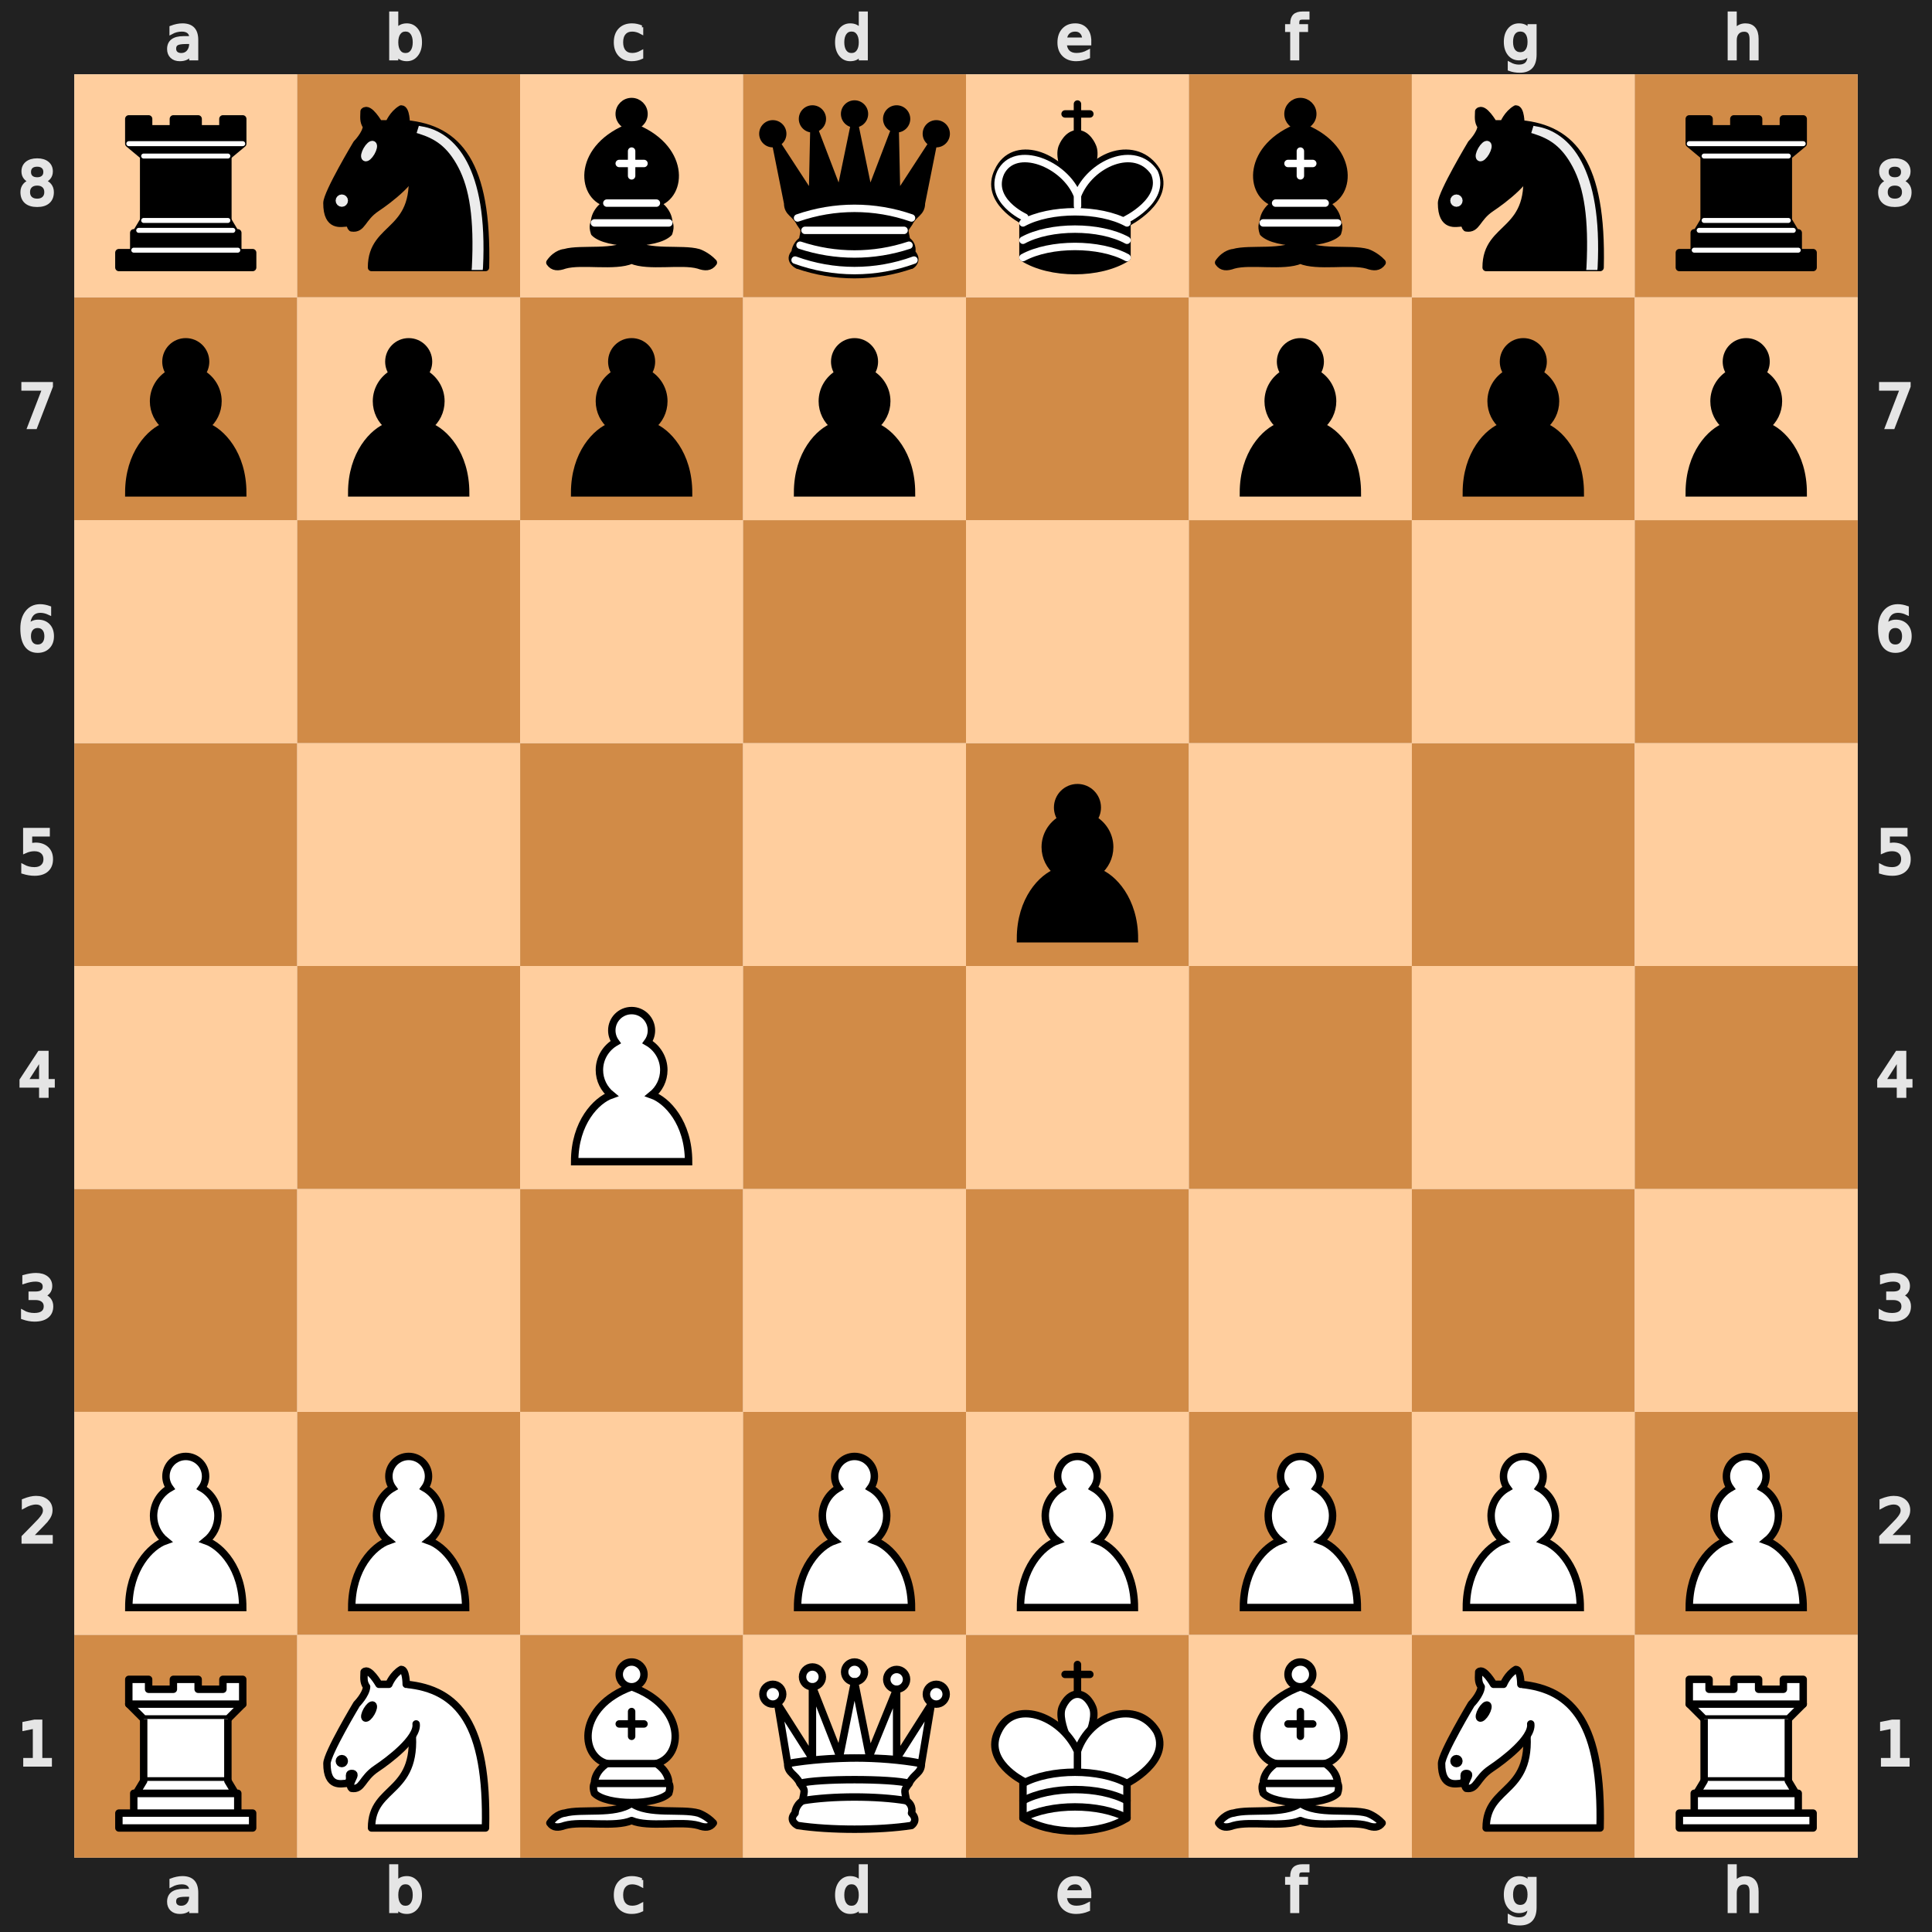
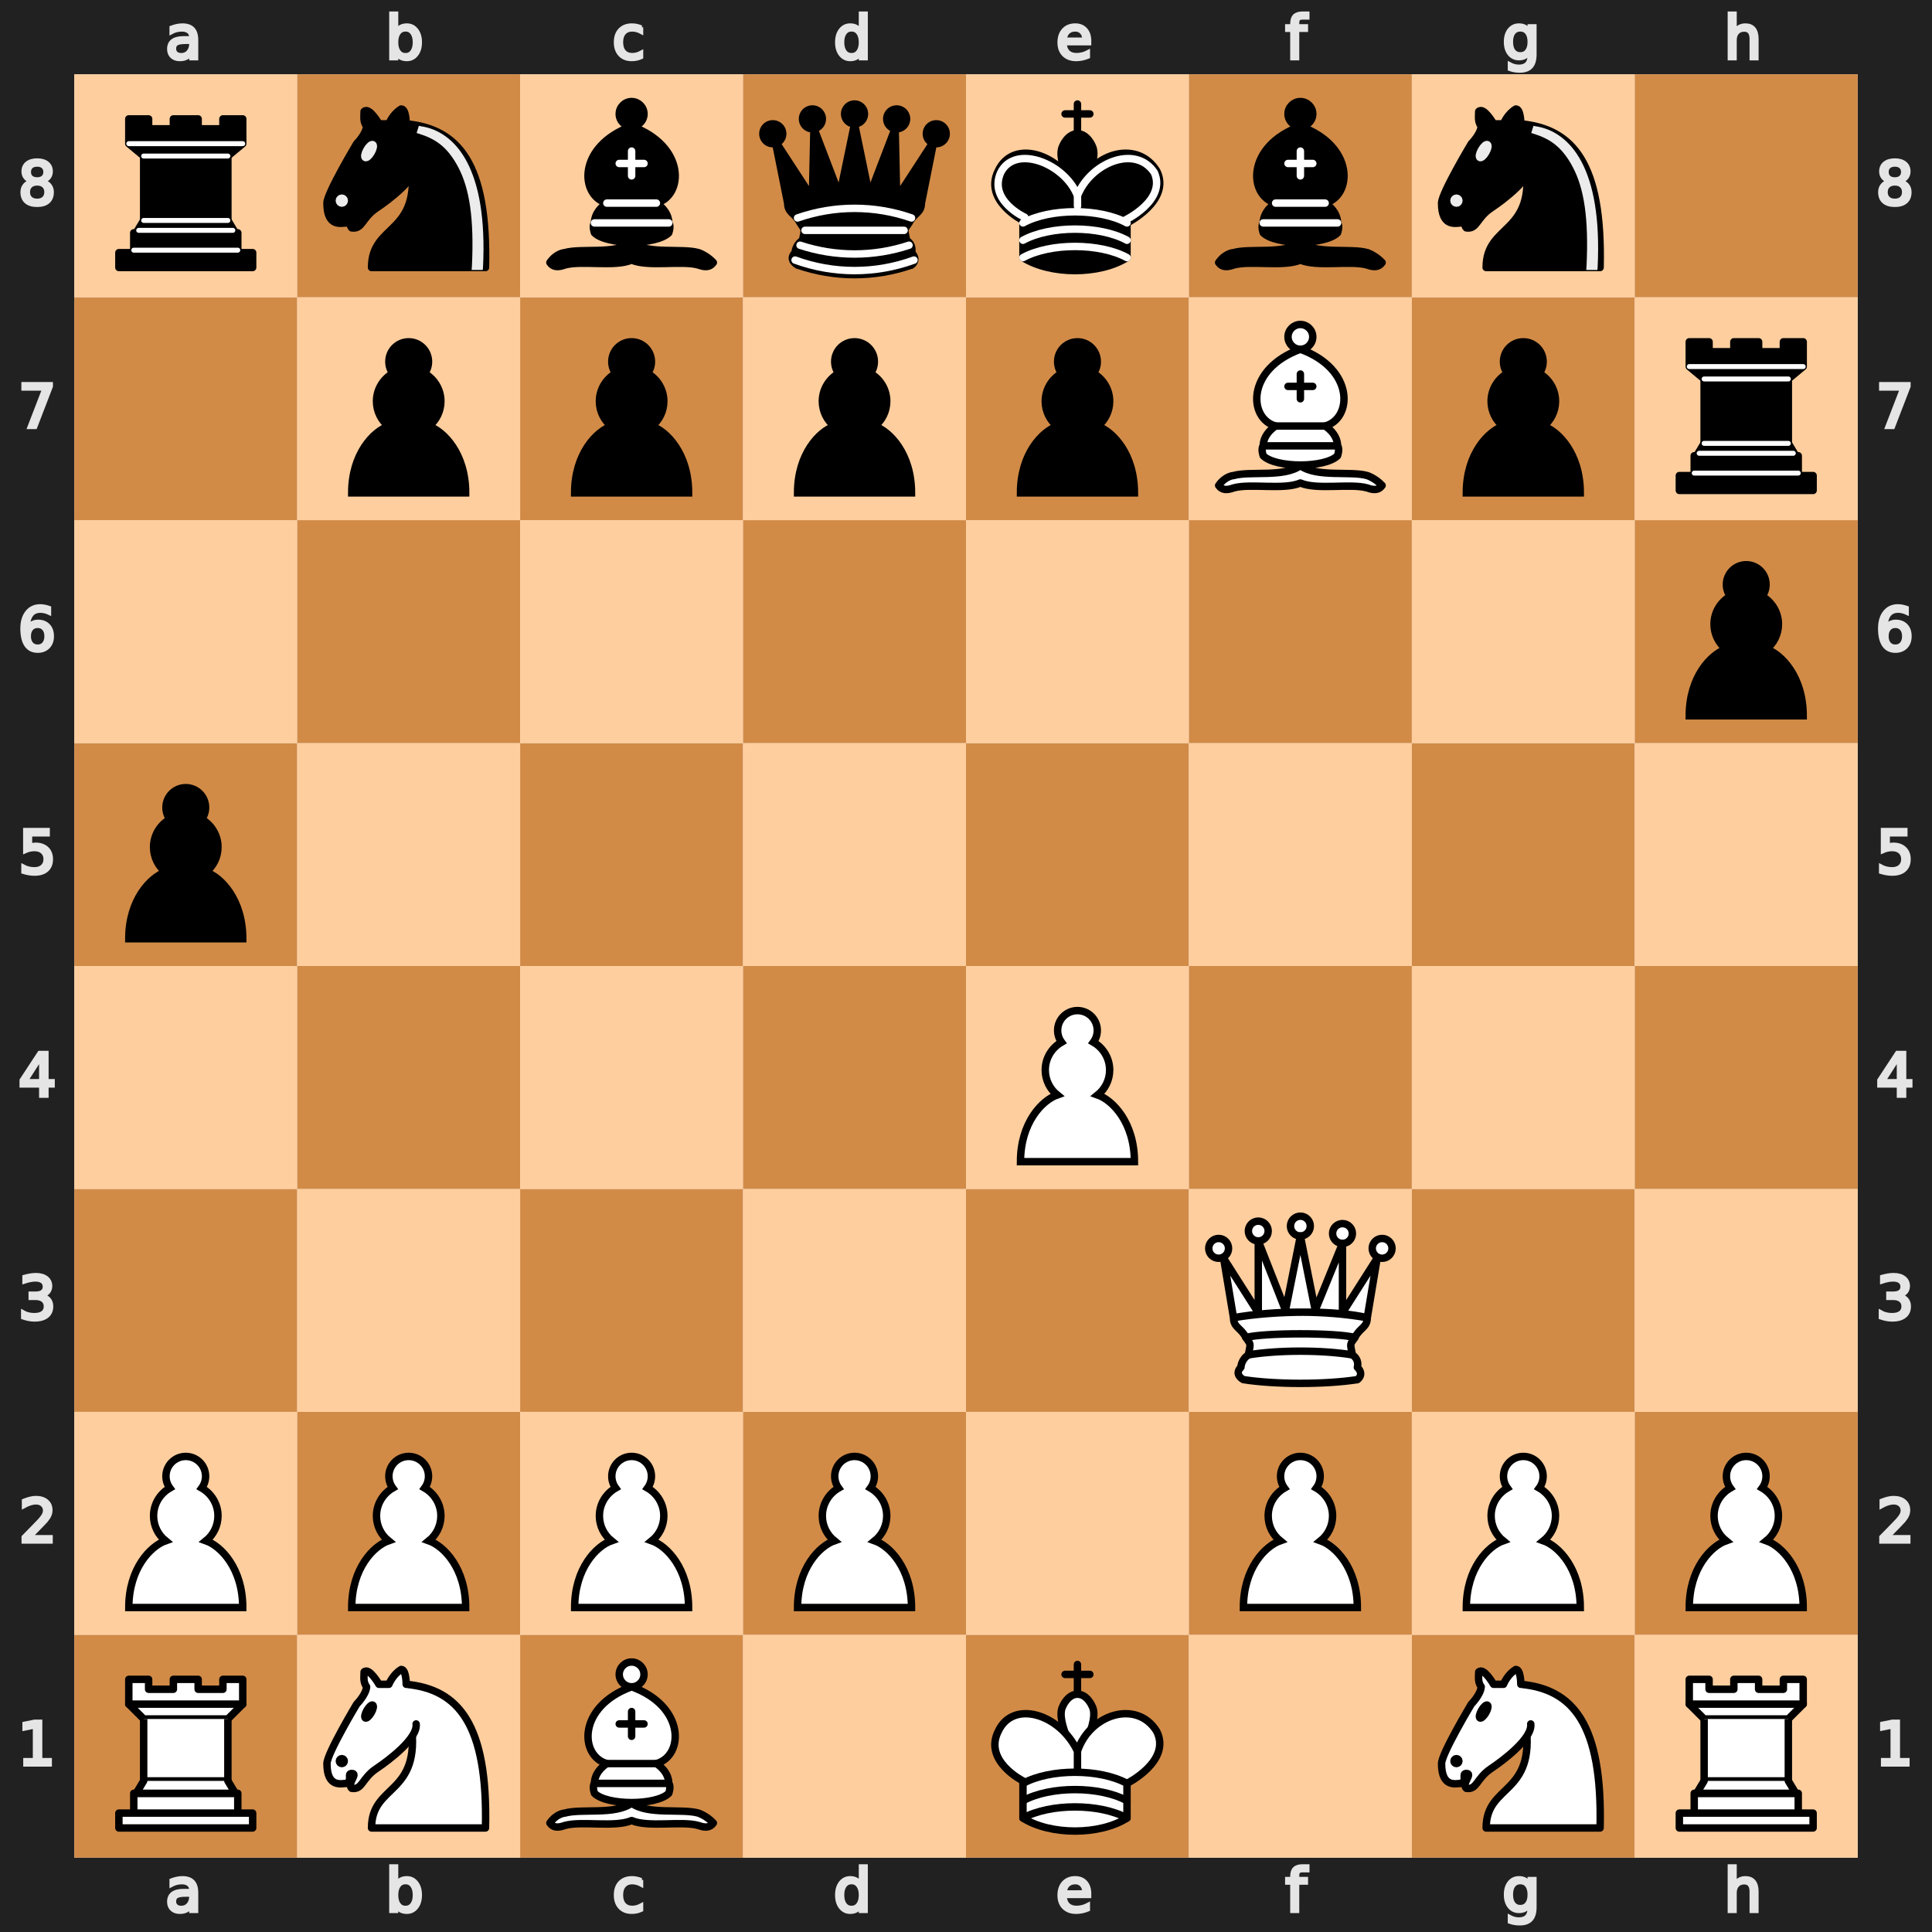
<svg xmlns="http://www.w3.org/2000/svg" xmlns:xlink="http://www.w3.org/1999/xlink" viewBox="0 0 390 390">
  <defs>
    <g id="white-pawn" class="white pawn">
      <path d="M22.5 9c-2.21 0-4 1.79-4 4 0 .89.29 1.71.78 2.38C17.33 16.5 16 18.59 16 21c0 2.03.94 3.84 2.41 5.03-3 1.06-7.41 5.55-7.41 13.47h23c0-7.92-4.41-12.41-7.41-13.47 1.47-1.19 2.41-3 2.41-5.03 0-2.41-1.33-4.5-3.28-5.62.49-.67.78-1.49.78-2.38 0-2.21-1.79-4-4-4z" fill="#fff" stroke="#000" stroke-width="1.5" stroke-linecap="round" />
    </g>
    <g id="white-knight" class="white knight" fill="none" fill-rule="evenodd" stroke="#000" stroke-width="1.5" stroke-linecap="round" stroke-linejoin="round">
      <path d="M 22,10 C 32.5,11 38.5,18 38,39 L 15,39 C 15,30 25,32.5 23,18" style="fill:#ffffff; stroke:#000000;" />
      <path d="M 24,18 C 24.38,20.91 18.45,25.37 16,27 C 13,29 13.18,31.34 11,31 C 9.958,30.06 12.41,27.96 11,28 C 10,28 11.19,29.23 10,30 C 9,30 5.997,31 6,26 C 6,24 12,14 12,14 C 12,14 13.89,12.1 14,10.5 C 13.27,9.506 13.5,8.5 13.5,7.5 C 14.5,6.5 16.5,10 16.5,10 L 18.5,10 C 18.5,10 19.28,8.008 21,7 C 22,7 22,10 22,10" style="fill:#ffffff; stroke:#000000;" />
      <path d="M 9.5 25.5 A 0.5 0.5 0 1 1 8.5,25.5 A 0.5 0.5 0 1 1 9.5 25.5 z" style="fill:#000000; stroke:#000000;" />
      <path d="M 15 15.5 A 0.5 1.5 0 1 1 14,15.5 A 0.5 1.5 0 1 1 15 15.5 z" transform="matrix(0.866,0.5,-0.5,0.866,9.693,-5.173)" style="fill:#000000; stroke:#000000;" />
    </g>
    <g id="white-bishop" class="white bishop" fill="none" fill-rule="evenodd" stroke="#000" stroke-width="1.5" stroke-linecap="round" stroke-linejoin="round">
      <g fill="#fff" stroke-linecap="butt">
        <path d="M9 36c3.39-.97 10.11.43 13.5-2 3.39 2.43 10.11 1.03 13.5 2 0 0 1.65.54 3 2-.68.97-1.65.99-3 .5-3.39-.97-10.11.46-13.5-1-3.39 1.46-10.11.03-13.5 1-1.354.49-2.323.47-3-.5 1.354-1.94 3-2 3-2zM15 32c2.5 2.5 12.5 2.5 15 0 .5-1.5 0-2 0-2 0-2.5-2.5-4-2.5-4 5.5-1.5 6-11.5-5-15.5-11 4-10.5 14-5 15.5 0 0-2.5 1.5-2.5 4 0 0-.5.5 0 2zM25 8a2.5 2.5 0 1 1-5 0 2.5 2.5 0 1 1 5 0z" />
      </g>
      <path d="M17.5 26h10M15 30h15m-7.5-14.5v5M20 18h5" stroke-linejoin="miter" />
    </g>
    <g id="white-rook" class="white rook" fill="#fff" fill-rule="evenodd" stroke="#000" stroke-width="1.5" stroke-linecap="round" stroke-linejoin="round">
      <path d="M9 39h27v-3H9v3zM12 36v-4h21v4H12zM11 14V9h4v2h5V9h5v2h5V9h4v5" stroke-linecap="butt" />
      <path d="M34 14l-3 3H14l-3-3" />
      <path d="M31 17v12.5H14V17" stroke-linecap="butt" stroke-linejoin="miter" />
      <path d="M31 29.5l1.5 2.5h-20l1.5-2.5" />
      <path d="M11 14h23" fill="none" stroke-linejoin="miter" />
    </g>
    <g id="white-queen" class="white queen" fill="#fff" fill-rule="evenodd" stroke="#000" stroke-width="1.5" stroke-linecap="round" stroke-linejoin="round">
      <path d="M8 12a2 2 0 1 1-4 0 2 2 0 1 1 4 0zM24.5 7.5a2 2 0 1 1-4 0 2 2 0 1 1 4 0zM41 12a2 2 0 1 1-4 0 2 2 0 1 1 4 0zM16 8.5a2 2 0 1 1-4 0 2 2 0 1 1 4 0zM33 9a2 2 0 1 1-4 0 2 2 0 1 1 4 0z" />
      <path d="M9 26c8.5-1.5 21-1.5 27 0l2-12-7 11V11l-5.5 13.5-3-15-3 15-5.5-14V25L7 14l2 12zM9 26c0 2 1.5 2 2.5 4 1 1.5 1 1 .5 3.5-1.5 1-1.5 2.5-1.5 2.5-1.5 1.5.5 2.5.5 2.5 6.5 1 16.5 1 23 0 0 0 1.5-1 0-2.5 0 0 .5-1.5-1-2.5-.5-2.5-.5-2 .5-3.5 1-2 2.5-2 2.5-4-8.5-1.5-18.5-1.5-27 0z" stroke-linecap="butt" />
      <path d="M11.5 30c3.5-1 18.5-1 22 0M12 33.5c6-1 15-1 21 0" fill="none" />
    </g>
    <g id="white-king" class="white king" fill="none" fill-rule="evenodd" stroke="#000" stroke-width="1.5" stroke-linecap="round" stroke-linejoin="round">
      <path d="M22.5 11.63V6M20 8h5" stroke-linejoin="miter" />
      <path d="M22.5 25s4.5-7.5 3-10.5c0 0-1-2.5-3-2.5s-3 2.5-3 2.5c-1.5 3 3 10.5 3 10.5" fill="#fff" stroke-linecap="butt" stroke-linejoin="miter" />
      <path d="M11.5 37c5.5 3.5 15.5 3.5 21 0v-7s9-4.5 6-10.5c-4-6.5-13.5-3.5-16 4V27v-3.5c-3.5-7.5-13-10.5-16-4-3 6 5 10 5 10V37z" fill="#fff" />
      <path d="M11.5 30c5.5-3 15.5-3 21 0m-21 3.5c5.5-3 15.5-3 21 0m-21 3.5c5.5-3 15.5-3 21 0" />
    </g>
    <g id="black-pawn" class="black pawn">
      <path d="M22.5 9c-2.21 0-4 1.79-4 4 0 .89.29 1.71.78 2.38C17.33 16.5 16 18.59 16 21c0 2.03.94 3.84 2.41 5.03-3 1.06-7.41 5.55-7.41 13.47h23c0-7.92-4.41-12.41-7.41-13.47 1.47-1.19 2.41-3 2.41-5.03 0-2.41-1.33-4.5-3.28-5.62.49-.67.78-1.49.78-2.38 0-2.21-1.79-4-4-4z" fill="#000" stroke="#000" stroke-width="1.5" stroke-linecap="round" />
    </g>
    <g id="black-knight" class="black knight" fill="none" fill-rule="evenodd" stroke="#000" stroke-width="1.5" stroke-linecap="round" stroke-linejoin="round">
      <path d="M 22,10 C 32.5,11 38.5,18 38,39 L 15,39 C 15,30 25,32.5 23,18" style="fill:#000000; stroke:#000000;" />
      <path d="M 24,18 C 24.38,20.91 18.45,25.37 16,27 C 13,29 13.18,31.34 11,31 C 9.958,30.06 12.41,27.96 11,28 C 10,28 11.19,29.23 10,30 C 9,30 5.997,31 6,26 C 6,24 12,14 12,14 C 12,14 13.89,12.1 14,10.5 C 13.27,9.506 13.5,8.5 13.5,7.5 C 14.5,6.5 16.5,10 16.5,10 L 18.5,10 C 18.5,10 19.28,8.008 21,7 C 22,7 22,10 22,10" style="fill:#000000; stroke:#000000;" />
      <path d="M 9.5 25.5 A 0.5 0.5 0 1 1 8.5,25.5 A 0.5 0.5 0 1 1 9.5 25.5 z" style="fill:#ececec; stroke:#ececec;" />
      <path d="M 15 15.5 A 0.5 1.5 0 1 1 14,15.5 A 0.5 1.5 0 1 1 15 15.5 z" transform="matrix(0.866,0.5,-0.5,0.866,9.693,-5.173)" style="fill:#ececec; stroke:#ececec;" />
      <path d="M 24.55,10.4 L 24.1,11.85 L 24.6,12 C 27.75,13 30.25,14.49 32.5,18.75 C 34.75,23.01 35.75,29.06 35.25,39 L 35.2,39.5 L 37.45,39.5 L 37.5,39 C 38,28.94 36.62,22.15 34.25,17.66 C 31.88,13.17 28.46,11.02 25.06,10.5 L 24.55,10.4 z " style="fill:#ececec; stroke:none;" />
    </g>
    <g id="black-bishop" class="black bishop" fill="none" fill-rule="evenodd" stroke="#000" stroke-width="1.5" stroke-linecap="round" stroke-linejoin="round">
      <path d="M9 36c3.39-.97 10.11.43 13.5-2 3.39 2.43 10.11 1.03 13.5 2 0 0 1.65.54 3 2-.68.97-1.65.99-3 .5-3.39-.97-10.11.46-13.5-1-3.39 1.46-10.11.03-13.5 1-1.354.49-2.323.47-3-.5 1.354-1.94 3-2 3-2zm6-4c2.5 2.5 12.5 2.5 15 0 .5-1.5 0-2 0-2 0-2.5-2.5-4-2.5-4 5.5-1.5 6-11.5-5-15.5-11 4-10.5 14-5 15.5 0 0-2.5 1.5-2.5 4 0 0-.5.5 0 2zM25 8a2.5 2.5 0 1 1-5 0 2.5 2.5 0 1 1 5 0z" fill="#000" stroke-linecap="butt" />
      <path d="M17.5 26h10M15 30h15m-7.5-14.5v5M20 18h5" stroke="#fff" stroke-linejoin="miter" />
    </g>
    <g id="black-rook" class="black rook" fill="#000" fill-rule="evenodd" stroke="#000" stroke-width="1.5" stroke-linecap="round" stroke-linejoin="round">
      <path d="M9 39h27v-3H9v3zM12.5 32l1.5-2.5h17l1.5 2.5h-20zM12 36v-4h21v4H12z" stroke-linecap="butt" />
      <path d="M14 29.5v-13h17v13H14z" stroke-linecap="butt" stroke-linejoin="miter" />
      <path d="M14 16.5L11 14h23l-3 2.5H14zM11 14V9h4v2h5V9h5v2h5V9h4v5H11z" stroke-linecap="butt" />
      <path d="M12 35.5h21M13 31.5h19M14 29.5h17M14 16.5h17M11 14h23" fill="none" stroke="#fff" stroke-width="1" stroke-linejoin="miter" />
    </g>
    <g id="black-queen" class="black queen" fill="#000" fill-rule="evenodd" stroke="#000" stroke-width="1.5" stroke-linecap="round" stroke-linejoin="round">
      <g fill="#000" stroke="none">
        <circle cx="6" cy="12" r="2.75" />
        <circle cx="14" cy="9" r="2.75" />
        <circle cx="22.5" cy="8" r="2.75" />
        <circle cx="31" cy="9" r="2.75" />
        <circle cx="39" cy="12" r="2.75" />
      </g>
      <path d="M9 26c8.5-1.5 21-1.5 27 0l2.5-12.5L31 25l-.3-14.1-5.2 13.6-3-14.5-3 14.5-5.2-13.6L14 25 6.5 13.5 9 26zM9 26c0 2 1.5 2 2.5 4 1 1.5 1 1 .5 3.5-1.5 1-1.5 2.5-1.5 2.5-1.5 1.5.5 2.5.5 2.5 6.5 1 16.5 1 23 0 0 0 1.5-1 0-2.5 0 0 .5-1.5-1-2.5-.5-2.5-.5-2 .5-3.5 1-2 2.5-2 2.5-4-8.5-1.5-18.5-1.5-27 0z" stroke-linecap="butt" />
      <path d="M11 38.5a35 35 1 0 0 23 0" fill="none" stroke-linecap="butt" />
      <path d="M11 29a35 35 1 0 1 23 0M12.5 31.5h20M11.5 34.5a35 35 1 0 0 22 0M10.5 37.5a35 35 1 0 0 24 0" fill="none" stroke="#fff" />
    </g>
    <g id="black-king" class="black king" fill="none" fill-rule="evenodd" stroke="#000" stroke-width="1.5" stroke-linecap="round" stroke-linejoin="round">
      <path d="M22.5 11.63V6" stroke-linejoin="miter" />
      <path d="M22.5 25s4.5-7.5 3-10.5c0 0-1-2.5-3-2.5s-3 2.5-3 2.5c-1.5 3 3 10.5 3 10.5" fill="#000" stroke-linecap="butt" stroke-linejoin="miter" />
      <path d="M11.5 37c5.5 3.5 15.5 3.5 21 0v-7s9-4.5 6-10.5c-4-6.5-13.5-3.5-16 4V27v-3.5c-3.5-7.5-13-10.5-16-4-3 6 5 10 5 10V37z" fill="#000" />
      <path d="M20 8h5" stroke-linejoin="miter" />
      <path d="M32 29.5s8.5-4 6.03-9.65C34.15 14 25 18 22.5 24.5l.01 2.1-.01-2.1C20 18 9.906 14 6.997 19.85c-2.497 5.65 4.853 9 4.853 9M11.5 30c5.5-3 15.5-3 21 0m-21 3.5c5.5-3 15.5-3 21 0m-21 3.5c5.5-3 15.5-3 21 0" stroke="#fff" />
    </g>
  </defs>
  <rect x="7.5" y="7.5" width="375" height="375" fill="none" stroke="#212121" stroke-width="15" />
  <g transform="translate(20, 1) scale(0.75, 0.75)" fill="#e5e5e5" stroke="#e5e5e5">
    <path d="M23.328 10.016q-1.742 0-2.414.398-.672.398-.672 1.36 0 .765.5 1.218.508.445 1.375.445 1.196 0 1.914-.843.727-.852.727-2.258v-.32zm2.867-.594v4.992h-1.437v-1.328q-.492.797-1.227 1.18-.734.375-1.797.375-1.343 0-2.14-.75-.79-.758-.79-2.024 0-1.476.985-2.226.992-.75 2.953-.75h2.016V8.75q0-.992-.656-1.531-.649-.547-1.829-.547-.75 0-1.46.18-.711.18-1.368.539V6.062q.79-.304 1.532-.453.742-.156 1.445-.156 1.898 0 2.836.984.937.985.937 2.985z" />
  </g>
  <g transform="translate(20, 375) scale(0.75, 0.75)" fill="#e5e5e5" stroke="#e5e5e5">
    <path d="M23.328 10.016q-1.742 0-2.414.398-.672.398-.672 1.36 0 .765.5 1.218.508.445 1.375.445 1.196 0 1.914-.843.727-.852.727-2.258v-.32zm2.867-.594v4.992h-1.437v-1.328q-.492.797-1.227 1.18-.734.375-1.797.375-1.343 0-2.14-.75-.79-.758-.79-2.024 0-1.476.985-2.226.992-.75 2.953-.75h2.016V8.75q0-.992-.656-1.531-.649-.547-1.829-.547-.75 0-1.46.18-.711.18-1.368.539V6.062q.79-.304 1.532-.453.742-.156 1.445-.156 1.898 0 2.836.984.937.985.937 2.985z" />
  </g>
  <g transform="translate(65, 1) scale(0.75, 0.75)" fill="#e5e5e5" stroke="#e5e5e5">
    <path d="M24.922 10.047q0-1.586-.656-2.485-.649-.906-1.79-.906-1.14 0-1.796.906-.649.899-.649 2.485 0 1.586.649 2.492.656.898 1.797.898 1.14 0 1.789-.898.656-.906.656-2.492zm-4.89-3.055q.452-.781 1.14-1.156.695-.383 1.656-.383 1.594 0 2.586 1.266 1 1.265 1 3.328 0 2.062-1 3.328-.992 1.266-2.586 1.266-.96 0-1.656-.375-.688-.383-1.14-1.164v1.312h-1.446V2.258h1.445z" />
  </g>
  <g transform="translate(65, 375) scale(0.75, 0.75)" fill="#e5e5e5" stroke="#e5e5e5">
    <path d="M24.922 10.047q0-1.586-.656-2.485-.649-.906-1.79-.906-1.14 0-1.796.906-.649.899-.649 2.485 0 1.586.649 2.492.656.898 1.797.898 1.14 0 1.789-.898.656-.906.656-2.492zm-4.89-3.055q.452-.781 1.14-1.156.695-.383 1.656-.383 1.594 0 2.586 1.266 1 1.265 1 3.328 0 2.062-1 3.328-.992 1.266-2.586 1.266-.96 0-1.656-.375-.688-.383-1.14-1.164v1.312h-1.446V2.258h1.445z" />
  </g>
  <g transform="translate(110, 1) scale(0.75, 0.75)" fill="#e5e5e5" stroke="#e5e5e5">
    <path d="M25.96 6v1.344q-.608-.336-1.226-.5-.609-.172-1.234-.172-1.398 0-2.172.89-.773.883-.773 2.485 0 1.601.773 2.492.774.883 2.172.883.625 0 1.234-.164.618-.172 1.227-.508v1.328q-.602.281-1.25.422-.64.14-1.367.14-1.977 0-3.14-1.242-1.165-1.242-1.165-3.351 0-2.14 1.172-3.367 1.18-1.227 3.227-1.227.664 0 1.296.14.633.134 1.227.407z" />
  </g>
  <g transform="translate(110, 375) scale(0.75, 0.75)" fill="#e5e5e5" stroke="#e5e5e5">
    <path d="M25.96 6v1.344q-.608-.336-1.226-.5-.609-.172-1.234-.172-1.398 0-2.172.89-.773.883-.773 2.485 0 1.601.773 2.492.774.883 2.172.883.625 0 1.234-.164.618-.172 1.227-.508v1.328q-.602.281-1.25.422-.64.14-1.367.14-1.977 0-3.14-1.242-1.165-1.242-1.165-3.351 0-2.14 1.172-3.367 1.18-1.227 3.227-1.227.664 0 1.296.14.633.134 1.227.407z" />
  </g>
  <g transform="translate(155, 1) scale(0.75, 0.75)" fill="#e5e5e5" stroke="#e5e5e5">
    <path d="M24.973 6.992V2.258h1.437v12.156h-1.437v-1.312q-.453.78-1.149 1.164-.687.375-1.656.375-1.586 0-2.586-1.266-.992-1.266-.992-3.328 0-2.063.992-3.328 1-1.266 2.586-1.266.969 0 1.656.383.696.375 1.149 1.156zm-4.899 3.055q0 1.586.649 2.492.656.898 1.797.898 1.14 0 1.796-.898.657-.906.657-2.492 0-1.586-.657-2.485-.656-.906-1.796-.906-1.141 0-1.797.906-.649.899-.649 2.485z" />
  </g>
  <g transform="translate(155, 375) scale(0.75, 0.75)" fill="#e5e5e5" stroke="#e5e5e5">
    <path d="M24.973 6.992V2.258h1.437v12.156h-1.437v-1.312q-.453.78-1.149 1.164-.687.375-1.656.375-1.586 0-2.586-1.266-.992-1.266-.992-3.328 0-2.063.992-3.328 1-1.266 2.586-1.266.969 0 1.656.383.696.375 1.149 1.156zm-4.899 3.055q0 1.586.649 2.492.656.898 1.797.898 1.14 0 1.796-.898.657-.906.657-2.492 0-1.586-.657-2.485-.656-.906-1.796-.906-1.141 0-1.797.906-.649.899-.649 2.485z" />
  </g>
  <g transform="translate(200, 1) scale(0.75, 0.75)" fill="#e5e5e5" stroke="#e5e5e5">
    <path d="M26.555 9.68v.703h-6.61q.094 1.484.89 2.265.806.774 2.235.774.828 0 1.602-.203.781-.203 1.547-.61v1.36q-.774.328-1.586.5-.813.172-1.649.172-2.093 0-3.32-1.22-1.219-1.218-1.219-3.296 0-2.148 1.157-3.406 1.164-1.266 3.132-1.266 1.766 0 2.79 1.14 1.03 1.134 1.03 3.087zm-1.438-.422q-.015-1.18-.664-1.883-.64-.703-1.703-.703-1.203 0-1.93.68-.718.68-.828 1.914z" />
  </g>
  <g transform="translate(200, 375) scale(0.75, 0.75)" fill="#e5e5e5" stroke="#e5e5e5">
    <path d="M26.555 9.68v.703h-6.61q.094 1.484.89 2.265.806.774 2.235.774.828 0 1.602-.203.781-.203 1.547-.61v1.36q-.774.328-1.586.5-.813.172-1.649.172-2.093 0-3.32-1.22-1.219-1.218-1.219-3.296 0-2.148 1.157-3.406 1.164-1.266 3.132-1.266 1.766 0 2.79 1.14 1.03 1.134 1.03 3.087zm-1.438-.422q-.015-1.18-.664-1.883-.64-.703-1.703-.703-1.203 0-1.93.68-.718.68-.828 1.914z" />
  </g>
  <g transform="translate(245, 1) scale(0.75, 0.75)" fill="#e5e5e5" stroke="#e5e5e5">
    <path d="M25.285 2.258v1.195H23.91q-.773 0-1.078.313-.297.312-.297 1.125v.773h2.367v1.117h-2.367v7.633H21.09V6.781h-1.375V5.664h1.375v-.61q0-1.46.68-2.124.68-.672 2.156-.672z" />
  </g>
  <g transform="translate(245, 375) scale(0.75, 0.75)" fill="#e5e5e5" stroke="#e5e5e5">
    <path d="M25.285 2.258v1.195H23.91q-.773 0-1.078.313-.297.312-.297 1.125v.773h2.367v1.117h-2.367v7.633H21.09V6.781h-1.375V5.664h1.375v-.61q0-1.46.68-2.124.68-.672 2.156-.672z" />
  </g>
  <g transform="translate(290, 1) scale(0.75, 0.75)" fill="#e5e5e5" stroke="#e5e5e5">
    <path d="M24.973 9.937q0-1.562-.649-2.421-.64-.86-1.804-.86-1.157 0-1.805.86-.64.859-.64 2.421 0 1.555.64 2.415.648.859 1.805.859 1.164 0 1.804-.86.649-.859.649-2.414zm1.437 3.391q0 2.234-.992 3.32-.992 1.094-3.04 1.094-.757 0-1.429-.117-.672-.11-1.304-.344v-1.398q.632.344 1.25.508.617.164 1.257.164 1.414 0 2.118-.743.703-.734.703-2.226v-.711q-.446.773-1.141 1.156-.695.383-1.664.383-1.61 0-2.594-1.227-.984-1.226-.984-3.25 0-2.03.984-3.257.985-1.227 2.594-1.227.969 0 1.664.383t1.14 1.156V5.664h1.438z" />
  </g>
  <g transform="translate(290, 375) scale(0.75, 0.75)" fill="#e5e5e5" stroke="#e5e5e5">
    <path d="M24.973 9.937q0-1.562-.649-2.421-.64-.86-1.804-.86-1.157 0-1.805.86-.64.859-.64 2.421 0 1.555.64 2.415.648.859 1.805.859 1.164 0 1.804-.86.649-.859.649-2.414zm1.437 3.391q0 2.234-.992 3.32-.992 1.094-3.04 1.094-.757 0-1.429-.117-.672-.11-1.304-.344v-1.398q.632.344 1.25.508.617.164 1.257.164 1.414 0 2.118-.743.703-.734.703-2.226v-.711q-.446.773-1.141 1.156-.695.383-1.664.383-1.61 0-2.594-1.227-.984-1.226-.984-3.25 0-2.03.984-3.257.985-1.227 2.594-1.227.969 0 1.664.383t1.14 1.156V5.664h1.438z" />
  </g>
  <g transform="translate(335, 1) scale(0.75, 0.75)" fill="#e5e5e5" stroke="#e5e5e5">
    <path d="M26.164 9.133v5.281h-1.437V9.18q0-1.243-.485-1.86-.484-.617-1.453-.617-1.164 0-1.836.742-.672.742-.672 2.024v4.945h-1.445V2.258h1.445v4.765q.516-.789 1.211-1.18.703-.39 1.617-.39 1.508 0 2.282.938.773.93.773 2.742z" />
  </g>
  <g transform="translate(335, 375) scale(0.75, 0.75)" fill="#e5e5e5" stroke="#e5e5e5">
    <path d="M26.164 9.133v5.281h-1.437V9.18q0-1.243-.485-1.86-.484-.617-1.453-.617-1.164 0-1.836.742-.672.742-.672 2.024v4.945h-1.445V2.258h1.445v4.765q.516-.789 1.211-1.18.703-.39 1.617-.39 1.508 0 2.282.938.773.93.773 2.742z" />
  </g>
  <g transform="translate(0, 335) scale(0.75, 0.75)" fill="#e5e5e5" stroke="#e5e5e5">
    <path d="M6.754 26.996h2.578v-8.898l-2.805.562v-1.437l2.79-.563h1.578v10.336h2.578v1.328h-6.72z" />
  </g>
  <g transform="translate(375, 335) scale(0.75, 0.75)" fill="#e5e5e5" stroke="#e5e5e5">
    <path d="M6.754 26.996h2.578v-8.898l-2.805.562v-1.437l2.79-.563h1.578v10.336h2.578v1.328h-6.72z" />
  </g>
  <g transform="translate(0, 290) scale(0.75, 0.75)" fill="#e5e5e5" stroke="#e5e5e5">
    <path d="M8.195 26.996h5.508v1.328H6.297v-1.328q.898-.93 2.445-2.492 1.555-1.57 1.953-2.024.758-.851 1.055-1.437.305-.594.305-1.164 0-.93-.657-1.516-.648-.586-1.695-.586-.742 0-1.57.258-.82.258-1.758.781v-1.593q.953-.383 1.781-.578.828-.196 1.516-.196 1.812 0 2.89.906 1.079.907 1.079 2.422 0 .72-.274 1.368-.265.64-.976 1.515-.196.227-1.243 1.313-1.046 1.078-2.953 3.023z" />
  </g>
  <g transform="translate(375, 290) scale(0.75, 0.75)" fill="#e5e5e5" stroke="#e5e5e5">
    <path d="M8.195 26.996h5.508v1.328H6.297v-1.328q.898-.93 2.445-2.492 1.555-1.57 1.953-2.024.758-.851 1.055-1.437.305-.594.305-1.164 0-.93-.657-1.516-.648-.586-1.695-.586-.742 0-1.57.258-.82.258-1.758.781v-1.593q.953-.383 1.781-.578.828-.196 1.516-.196 1.812 0 2.89.906 1.079.907 1.079 2.422 0 .72-.274 1.368-.265.64-.976 1.515-.196.227-1.243 1.313-1.046 1.078-2.953 3.023z" />
  </g>
  <g transform="translate(0, 245) scale(0.75, 0.75)" fill="#e5e5e5" stroke="#e5e5e5">
    <path d="M11.434 22.035q1.132.242 1.765 1.008.64.766.64 1.89 0 1.727-1.187 2.672-1.187.946-3.375.946-.734 0-1.515-.149-.774-.14-1.602-.43V26.45q.656.383 1.438.578.78.196 1.632.196 1.485 0 2.258-.586.782-.586.782-1.703 0-1.032-.727-1.61-.719-.586-2.008-.586h-1.36v-1.297h1.423q1.164 0 1.78-.46.618-.47.618-1.344 0-.899-.64-1.375-.633-.485-1.82-.485-.65 0-1.391.141-.743.14-1.633.437V16.95q.898-.25 1.68-.375.788-.125 1.484-.125 1.797 0 2.844.82 1.046.813 1.046 2.204 0 .968-.554 1.64-.555.664-1.578.922z" />
  </g>
  <g transform="translate(375, 245) scale(0.75, 0.75)" fill="#e5e5e5" stroke="#e5e5e5">
    <path d="M11.434 22.035q1.132.242 1.765 1.008.64.766.64 1.89 0 1.727-1.187 2.672-1.187.946-3.375.946-.734 0-1.515-.149-.774-.14-1.602-.43V26.45q.656.383 1.438.578.78.196 1.632.196 1.485 0 2.258-.586.782-.586.782-1.703 0-1.032-.727-1.61-.719-.586-2.008-.586h-1.36v-1.297h1.423q1.164 0 1.78-.46.618-.47.618-1.344 0-.899-.64-1.375-.633-.485-1.82-.485-.65 0-1.391.141-.743.14-1.633.437V16.95q.898-.25 1.68-.375.788-.125 1.484-.125 1.797 0 2.844.82 1.046.813 1.046 2.204 0 .968-.554 1.64-.555.664-1.578.922z" />
  </g>
  <g transform="translate(0, 200) scale(0.75, 0.75)" fill="#e5e5e5" stroke="#e5e5e5">
    <path d="M11.016 18.035L7.03 24.262h3.985zm-.414-1.375h1.984v7.602h1.664v1.312h-1.664v2.75h-1.57v-2.75H5.75v-1.523z" />
  </g>
  <g transform="translate(375, 200) scale(0.75, 0.75)" fill="#e5e5e5" stroke="#e5e5e5">
    <path d="M11.016 18.035L7.03 24.262h3.985zm-.414-1.375h1.984v7.602h1.664v1.312h-1.664v2.75h-1.57v-2.75H5.75v-1.523z" />
  </g>
  <g transform="translate(0, 155) scale(0.75, 0.75)" fill="#e5e5e5" stroke="#e5e5e5">
    <path d="M6.719 16.66h6.195v1.328h-4.75v2.86q.344-.118.688-.172.343-.063.687-.063 1.953 0 3.094 1.07 1.14 1.07 1.14 2.899 0 1.883-1.171 2.93-1.172 1.039-3.305 1.039-.735 0-1.5-.125-.758-.125-1.57-.375v-1.586q.703.383 1.453.57.75.188 1.586.188 1.351 0 2.14-.711.79-.711.79-1.93 0-1.219-.79-1.93-.789-.71-2.14-.71-.633 0-1.266.14-.625.14-1.281.438z" />
  </g>
  <g transform="translate(375, 155) scale(0.75, 0.75)" fill="#e5e5e5" stroke="#e5e5e5">
    <path d="M6.719 16.66h6.195v1.328h-4.75v2.86q.344-.118.688-.172.343-.063.687-.063 1.953 0 3.094 1.07 1.14 1.07 1.14 2.899 0 1.883-1.171 2.93-1.172 1.039-3.305 1.039-.735 0-1.5-.125-.758-.125-1.57-.375v-1.586q.703.383 1.453.57.75.188 1.586.188 1.351 0 2.14-.711.79-.711.79-1.93 0-1.219-.79-1.93-.789-.71-2.14-.71-.633 0-1.266.14-.625.14-1.281.438z" />
  </g>
  <g transform="translate(0, 110) scale(0.75, 0.75)" fill="#e5e5e5" stroke="#e5e5e5">
    <path d="M10.137 21.863q-1.063 0-1.688.727-.617.726-.617 1.992 0 1.258.617 1.992.625.727 1.688.727 1.062 0 1.68-.727.624-.734.624-1.992 0-1.266-.625-1.992-.617-.727-1.68-.727zm3.133-4.945v1.437q-.594-.28-1.204-.43-.601-.148-1.195-.148-1.562 0-2.39 1.055-.82 1.055-.938 3.188.46-.68 1.156-1.04.696-.367 1.531-.367 1.758 0 2.774 1.07 1.023 1.063 1.023 2.899 0 1.797-1.062 2.883-1.063 1.086-2.828 1.086-2.024 0-3.094-1.547-1.07-1.555-1.07-4.5 0-2.766 1.312-4.406 1.313-1.649 3.524-1.649.593 0 1.195.117.61.118 1.266.352z" />
  </g>
  <g transform="translate(375, 110) scale(0.75, 0.75)" fill="#e5e5e5" stroke="#e5e5e5">
    <path d="M10.137 21.863q-1.063 0-1.688.727-.617.726-.617 1.992 0 1.258.617 1.992.625.727 1.688.727 1.062 0 1.68-.727.624-.734.624-1.992 0-1.266-.625-1.992-.617-.727-1.68-.727zm3.133-4.945v1.437q-.594-.28-1.204-.43-.601-.148-1.195-.148-1.562 0-2.39 1.055-.82 1.055-.938 3.188.46-.68 1.156-1.04.696-.367 1.531-.367 1.758 0 2.774 1.07 1.023 1.063 1.023 2.899 0 1.797-1.062 2.883-1.063 1.086-2.828 1.086-2.024 0-3.094-1.547-1.07-1.555-1.07-4.5 0-2.766 1.312-4.406 1.313-1.649 3.524-1.649.593 0 1.195.117.61.118 1.266.352z" />
  </g>
  <g transform="translate(0, 65) scale(0.75, 0.75)" fill="#e5e5e5" stroke="#e5e5e5">
    <path d="M6.25 16.66h7.5v.672L9.516 28.324H7.867l3.985-10.336H6.25z" />
  </g>
  <g transform="translate(375, 65) scale(0.75, 0.75)" fill="#e5e5e5" stroke="#e5e5e5">
    <path d="M6.25 16.66h7.5v.672L9.516 28.324H7.867l3.985-10.336H6.25z" />
  </g>
  <g transform="translate(0, 20) scale(0.75, 0.75)" fill="#e5e5e5" stroke="#e5e5e5">
    <path d="M10 22.785q-1.125 0-1.773.602-.641.601-.641 1.656t.64 1.656q.649.602 1.774.602t1.773-.602q.649-.61.649-1.656 0-1.055-.649-1.656-.64-.602-1.773-.602zm-1.578-.672q-1.016-.25-1.586-.945-.563-.695-.563-1.695 0-1.399.993-2.211 1-.813 2.734-.813 1.742 0 2.734.813.993.812.993 2.21 0 1-.57 1.696-.563.695-1.571.945 1.14.266 1.773 1.04.641.773.641 1.89 0 1.695-1.04 2.602-1.03.906-2.96.906t-2.969-.906Q6 26.738 6 25.043q0-1.117.64-1.89.641-.774 1.782-1.04zm-.578-2.492q0 .906.562 1.414.57.508 1.594.508 1.016 0 1.586-.508.578-.508.578-1.414 0-.906-.578-1.414-.57-.508-1.586-.508-1.023 0-1.594.508-.562.508-.562 1.414z" />
  </g>
  <g transform="translate(375, 20) scale(0.75, 0.75)" fill="#e5e5e5" stroke="#e5e5e5">
    <path d="M10 22.785q-1.125 0-1.773.602-.641.601-.641 1.656t.64 1.656q.649.602 1.774.602t1.773-.602q.649-.61.649-1.656 0-1.055-.649-1.656-.64-.602-1.773-.602zm-1.578-.672q-1.016-.25-1.586-.945-.563-.695-.563-1.695 0-1.399.993-2.211 1-.813 2.734-.813 1.742 0 2.734.813.993.812.993 2.21 0 1-.57 1.696-.563.695-1.571.945 1.14.266 1.773 1.04.641.773.641 1.89 0 1.695-1.04 2.602-1.03.906-2.96.906t-2.969-.906Q6 26.738 6 25.043q0-1.117.64-1.89.641-.774 1.782-1.04zm-.578-2.492q0 .906.562 1.414.57.508 1.594.508 1.016 0 1.586-.508.578-.508.578-1.414 0-.906-.578-1.414-.57-.508-1.586-.508-1.023 0-1.594.508-.562.508-.562 1.414z" />
  </g>
  <rect x="15" y="330" width="45" height="45" class="square dark a1" stroke="none" fill="#d18b47" />
  <rect x="60" y="330" width="45" height="45" class="square light b1" stroke="none" fill="#ffce9e" />
  <rect x="105" y="330" width="45" height="45" class="square dark c1" stroke="none" fill="#d18b47" />
  <rect x="150" y="330" width="45" height="45" class="square light d1" stroke="none" fill="#ffce9e" />
  <rect x="195" y="330" width="45" height="45" class="square dark e1" stroke="none" fill="#d18b47" />
  <rect x="240" y="330" width="45" height="45" class="square light f1" stroke="none" fill="#ffce9e" />
  <rect x="285" y="330" width="45" height="45" class="square dark g1" stroke="none" fill="#d18b47" />
  <rect x="330" y="330" width="45" height="45" class="square light h1" stroke="none" fill="#ffce9e" />
  <rect x="15" y="285" width="45" height="45" class="square light a2" stroke="none" fill="#ffce9e" />
  <rect x="60" y="285" width="45" height="45" class="square dark b2" stroke="none" fill="#d18b47" />
  <rect x="105" y="285" width="45" height="45" class="square light c2" stroke="none" fill="#ffce9e" />
  <rect x="150" y="285" width="45" height="45" class="square dark d2" stroke="none" fill="#d18b47" />
  <rect x="195" y="285" width="45" height="45" class="square light e2" stroke="none" fill="#ffce9e" />
  <rect x="240" y="285" width="45" height="45" class="square dark f2" stroke="none" fill="#d18b47" />
  <rect x="285" y="285" width="45" height="45" class="square light g2" stroke="none" fill="#ffce9e" />
  <rect x="330" y="285" width="45" height="45" class="square dark h2" stroke="none" fill="#d18b47" />
  <rect x="15" y="240" width="45" height="45" class="square dark a3" stroke="none" fill="#d18b47" />
  <rect x="60" y="240" width="45" height="45" class="square light b3" stroke="none" fill="#ffce9e" />
  <rect x="105" y="240" width="45" height="45" class="square dark c3" stroke="none" fill="#d18b47" />
  <rect x="150" y="240" width="45" height="45" class="square light d3" stroke="none" fill="#ffce9e" />
  <rect x="195" y="240" width="45" height="45" class="square dark e3" stroke="none" fill="#d18b47" />
  <rect x="240" y="240" width="45" height="45" class="square light f3" stroke="none" fill="#ffce9e" />
  <rect x="285" y="240" width="45" height="45" class="square dark g3" stroke="none" fill="#d18b47" />
  <rect x="330" y="240" width="45" height="45" class="square light h3" stroke="none" fill="#ffce9e" />
  <rect x="15" y="195" width="45" height="45" class="square light a4" stroke="none" fill="#ffce9e" />
  <rect x="60" y="195" width="45" height="45" class="square dark b4" stroke="none" fill="#d18b47" />
  <rect x="105" y="195" width="45" height="45" class="square light c4" stroke="none" fill="#ffce9e" />
  <rect x="150" y="195" width="45" height="45" class="square dark d4" stroke="none" fill="#d18b47" />
  <rect x="195" y="195" width="45" height="45" class="square light e4" stroke="none" fill="#ffce9e" />
  <rect x="240" y="195" width="45" height="45" class="square dark f4" stroke="none" fill="#d18b47" />
  <rect x="285" y="195" width="45" height="45" class="square light g4" stroke="none" fill="#ffce9e" />
  <rect x="330" y="195" width="45" height="45" class="square dark h4" stroke="none" fill="#d18b47" />
  <rect x="15" y="150" width="45" height="45" class="square dark a5" stroke="none" fill="#d18b47" />
  <rect x="60" y="150" width="45" height="45" class="square light b5" stroke="none" fill="#ffce9e" />
  <rect x="105" y="150" width="45" height="45" class="square dark c5" stroke="none" fill="#d18b47" />
  <rect x="150" y="150" width="45" height="45" class="square light d5" stroke="none" fill="#ffce9e" />
  <rect x="195" y="150" width="45" height="45" class="square dark e5" stroke="none" fill="#d18b47" />
  <rect x="240" y="150" width="45" height="45" class="square light f5" stroke="none" fill="#ffce9e" />
  <rect x="285" y="150" width="45" height="45" class="square dark g5" stroke="none" fill="#d18b47" />
  <rect x="330" y="150" width="45" height="45" class="square light h5" stroke="none" fill="#ffce9e" />
  <rect x="15" y="105" width="45" height="45" class="square light a6" stroke="none" fill="#ffce9e" />
  <rect x="60" y="105" width="45" height="45" class="square dark b6" stroke="none" fill="#d18b47" />
  <rect x="105" y="105" width="45" height="45" class="square light c6" stroke="none" fill="#ffce9e" />
  <rect x="150" y="105" width="45" height="45" class="square dark d6" stroke="none" fill="#d18b47" />
  <rect x="195" y="105" width="45" height="45" class="square light e6" stroke="none" fill="#ffce9e" />
  <rect x="240" y="105" width="45" height="45" class="square dark f6" stroke="none" fill="#d18b47" />
  <rect x="285" y="105" width="45" height="45" class="square light g6" stroke="none" fill="#ffce9e" />
  <rect x="330" y="105" width="45" height="45" class="square dark h6" stroke="none" fill="#d18b47" />
  <rect x="15" y="60" width="45" height="45" class="square dark a7" stroke="none" fill="#d18b47" />
  <rect x="60" y="60" width="45" height="45" class="square light b7" stroke="none" fill="#ffce9e" />
  <rect x="105" y="60" width="45" height="45" class="square dark c7" stroke="none" fill="#d18b47" />
  <rect x="150" y="60" width="45" height="45" class="square light d7" stroke="none" fill="#ffce9e" />
  <rect x="195" y="60" width="45" height="45" class="square dark e7" stroke="none" fill="#d18b47" />
  <rect x="240" y="60" width="45" height="45" class="square light f7" stroke="none" fill="#ffce9e" />
  <rect x="285" y="60" width="45" height="45" class="square dark g7" stroke="none" fill="#d18b47" />
  <rect x="330" y="60" width="45" height="45" class="square light h7" stroke="none" fill="#ffce9e" />
  <rect x="15" y="15" width="45" height="45" class="square light a8" stroke="none" fill="#ffce9e" />
  <rect x="60" y="15" width="45" height="45" class="square dark b8" stroke="none" fill="#d18b47" />
  <rect x="105" y="15" width="45" height="45" class="square light c8" stroke="none" fill="#ffce9e" />
  <rect x="150" y="15" width="45" height="45" class="square dark d8" stroke="none" fill="#d18b47" />
  <rect x="195" y="15" width="45" height="45" class="square light e8" stroke="none" fill="#ffce9e" />
  <rect x="240" y="15" width="45" height="45" class="square dark f8" stroke="none" fill="#d18b47" />
  <rect x="285" y="15" width="45" height="45" class="square light g8" stroke="none" fill="#ffce9e" />
  <rect x="330" y="15" width="45" height="45" class="square dark h8" stroke="none" fill="#d18b47" />
  <use href="#white-rook" xlink:href="#white-rook" transform="translate(15, 330)" />
  <use href="#white-knight" xlink:href="#white-knight" transform="translate(60, 330)" />
  <use href="#white-bishop" xlink:href="#white-bishop" transform="translate(105, 330)" />
-   <use href="#white-queen" xlink:href="#white-queen" transform="translate(150, 330)" />
  <use href="#white-king" xlink:href="#white-king" transform="translate(195, 330)" />
-   <use href="#white-bishop" xlink:href="#white-bishop" transform="translate(240, 330)" />
  <use href="#white-knight" xlink:href="#white-knight" transform="translate(285, 330)" />
  <use href="#white-rook" xlink:href="#white-rook" transform="translate(330, 330)" />
  <use href="#white-pawn" xlink:href="#white-pawn" transform="translate(15, 285)" />
  <use href="#white-pawn" xlink:href="#white-pawn" transform="translate(60, 285)" />
+   <use href="#white-pawn" xlink:href="#white-pawn" transform="translate(105, 285)" />
  <use href="#white-pawn" xlink:href="#white-pawn" transform="translate(150, 285)" />
-   <use href="#white-pawn" xlink:href="#white-pawn" transform="translate(195, 285)" />
  <use href="#white-pawn" xlink:href="#white-pawn" transform="translate(240, 285)" />
  <use href="#white-pawn" xlink:href="#white-pawn" transform="translate(285, 285)" />
  <use href="#white-pawn" xlink:href="#white-pawn" transform="translate(330, 285)" />
-   <use href="#white-pawn" xlink:href="#white-pawn" transform="translate(105, 195)" />
-   <use href="#black-pawn" xlink:href="#black-pawn" transform="translate(195, 150)" />
-   <use href="#black-pawn" xlink:href="#black-pawn" transform="translate(15, 60)" />
+   <use href="#white-queen" xlink:href="#white-queen" transform="translate(240, 240)" />
+   <use href="#white-pawn" xlink:href="#white-pawn" transform="translate(195, 195)" />
+   <use href="#black-pawn" xlink:href="#black-pawn" transform="translate(15, 150)" />
+   <use href="#black-pawn" xlink:href="#black-pawn" transform="translate(330, 105)" />
  <use href="#black-pawn" xlink:href="#black-pawn" transform="translate(60, 60)" />
  <use href="#black-pawn" xlink:href="#black-pawn" transform="translate(105, 60)" />
  <use href="#black-pawn" xlink:href="#black-pawn" transform="translate(150, 60)" />
-   <use href="#black-pawn" xlink:href="#black-pawn" transform="translate(240, 60)" />
+   <use href="#black-pawn" xlink:href="#black-pawn" transform="translate(195, 60)" />
+   <use href="#white-bishop" xlink:href="#white-bishop" transform="translate(240, 60)" />
  <use href="#black-pawn" xlink:href="#black-pawn" transform="translate(285, 60)" />
-   <use href="#black-pawn" xlink:href="#black-pawn" transform="translate(330, 60)" />
+   <use href="#black-rook" xlink:href="#black-rook" transform="translate(330, 60)" />
  <use href="#black-rook" xlink:href="#black-rook" transform="translate(15, 15)" />
  <use href="#black-knight" xlink:href="#black-knight" transform="translate(60, 15)" />
  <use href="#black-bishop" xlink:href="#black-bishop" transform="translate(105, 15)" />
  <use href="#black-queen" xlink:href="#black-queen" transform="translate(150, 15)" />
  <use href="#black-king" xlink:href="#black-king" transform="translate(195, 15)" />
  <use href="#black-bishop" xlink:href="#black-bishop" transform="translate(240, 15)" />
  <use href="#black-knight" xlink:href="#black-knight" transform="translate(285, 15)" />
-   <use href="#black-rook" xlink:href="#black-rook" transform="translate(330, 15)" />
</svg>
